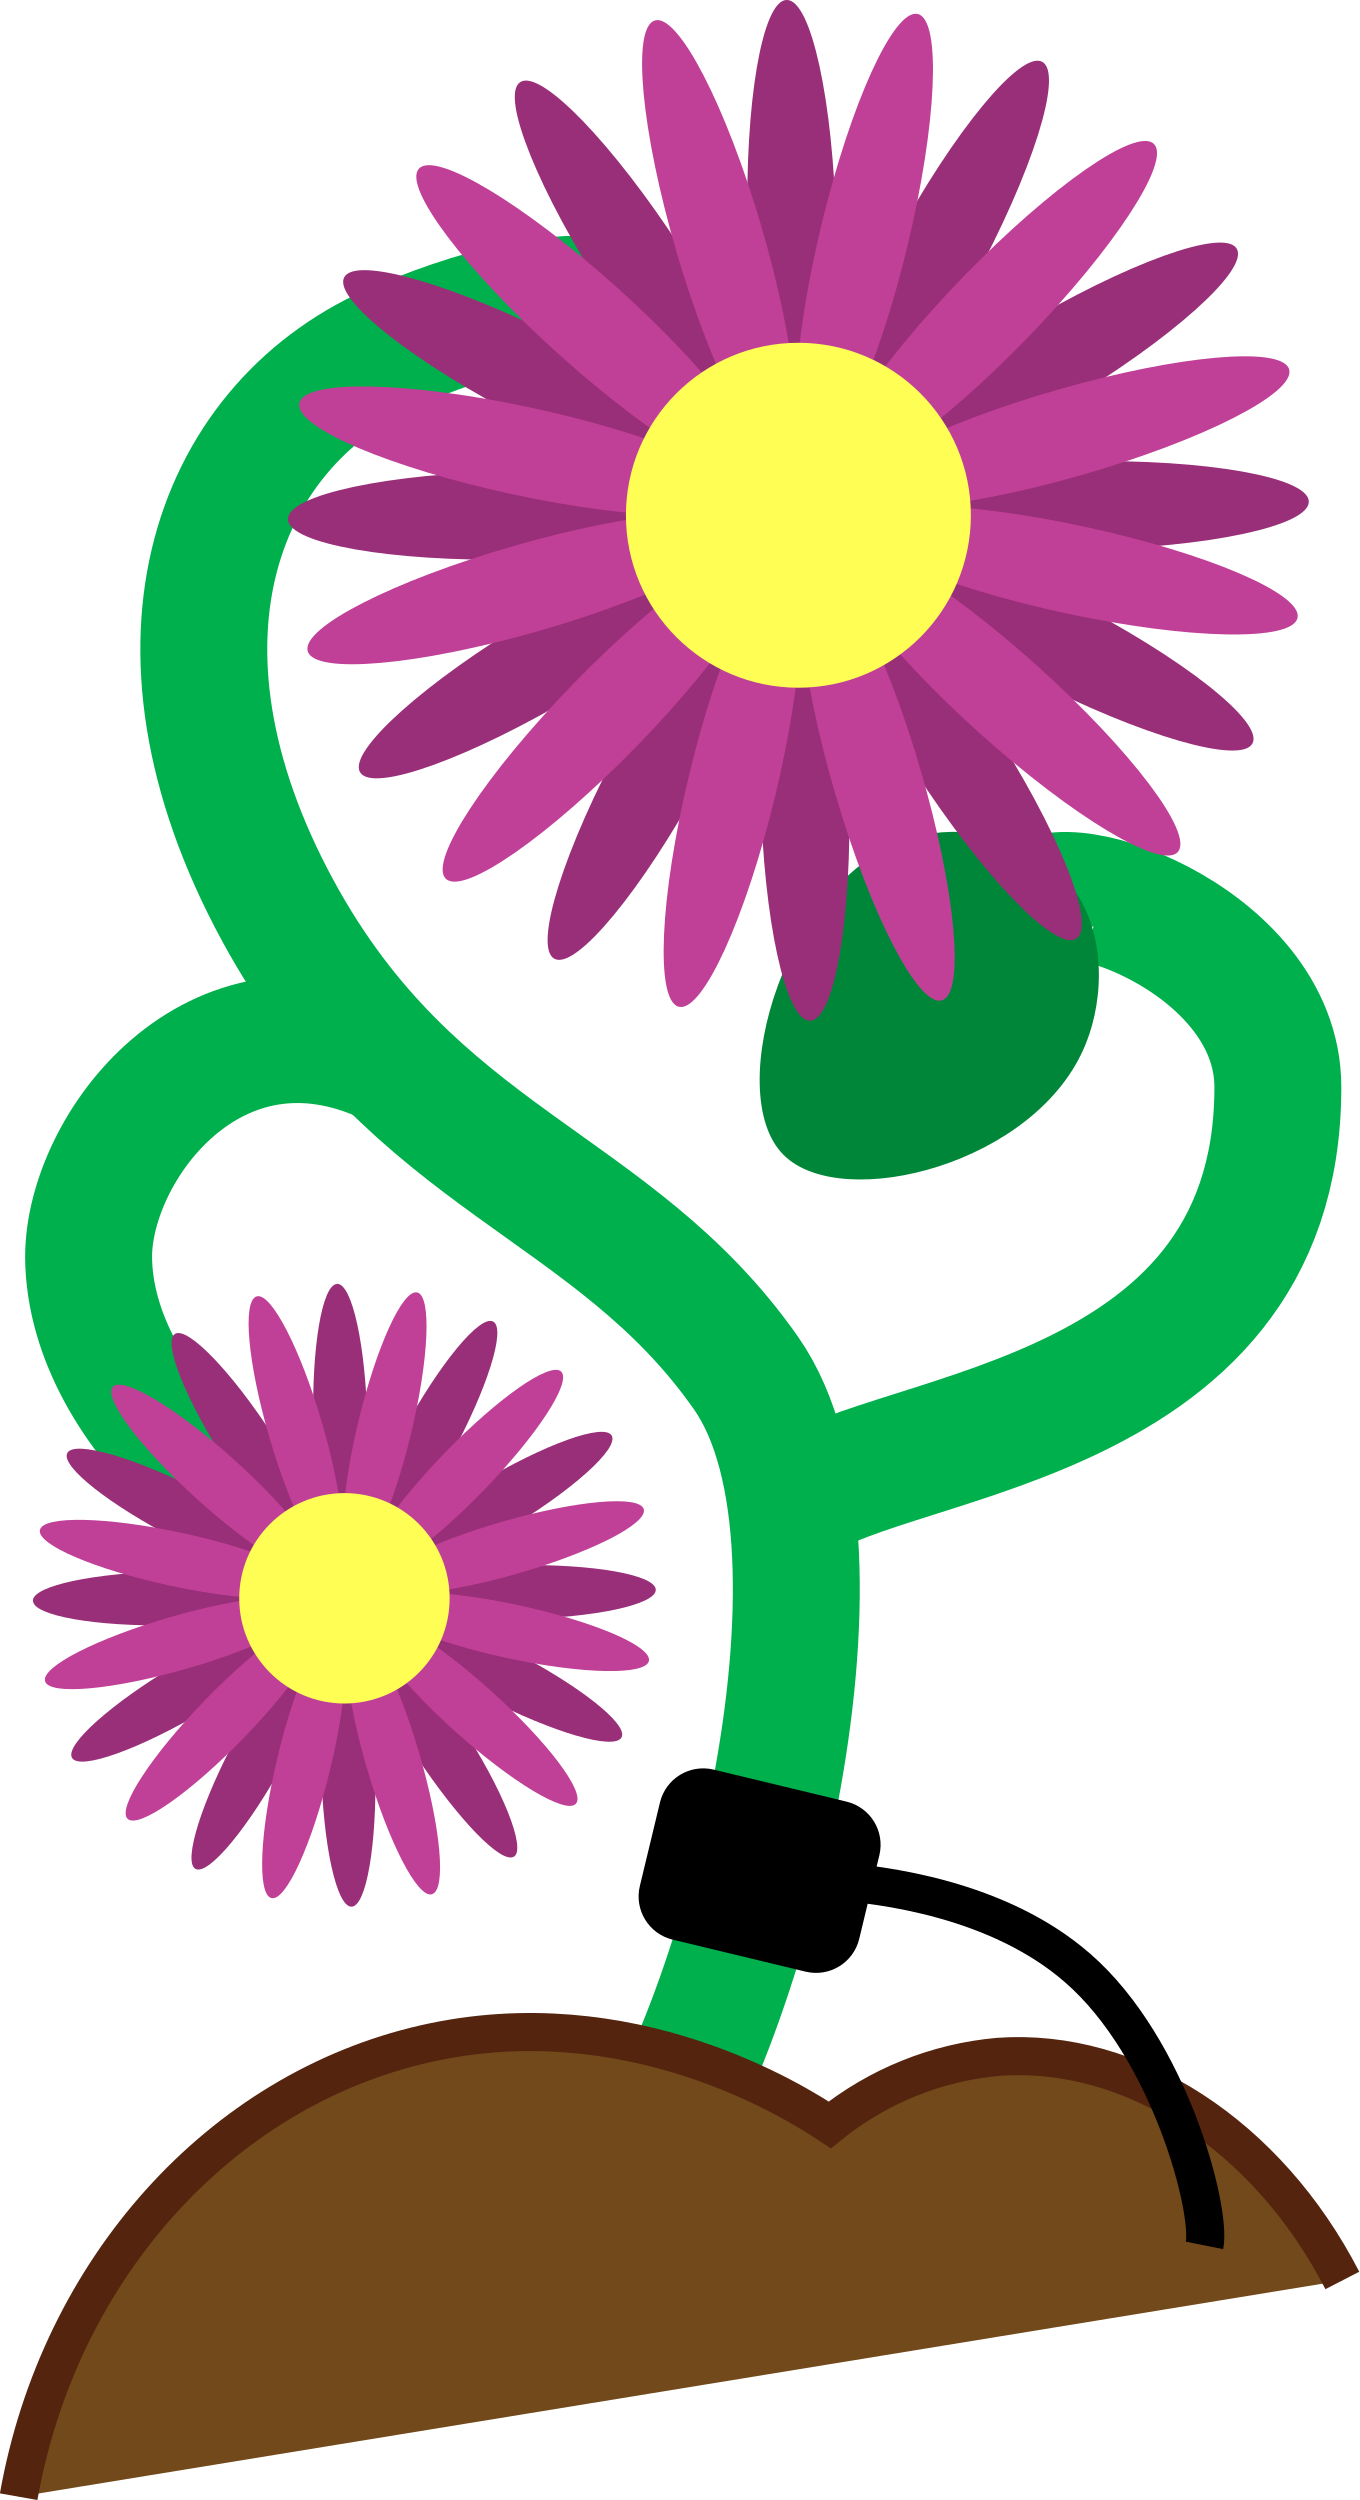
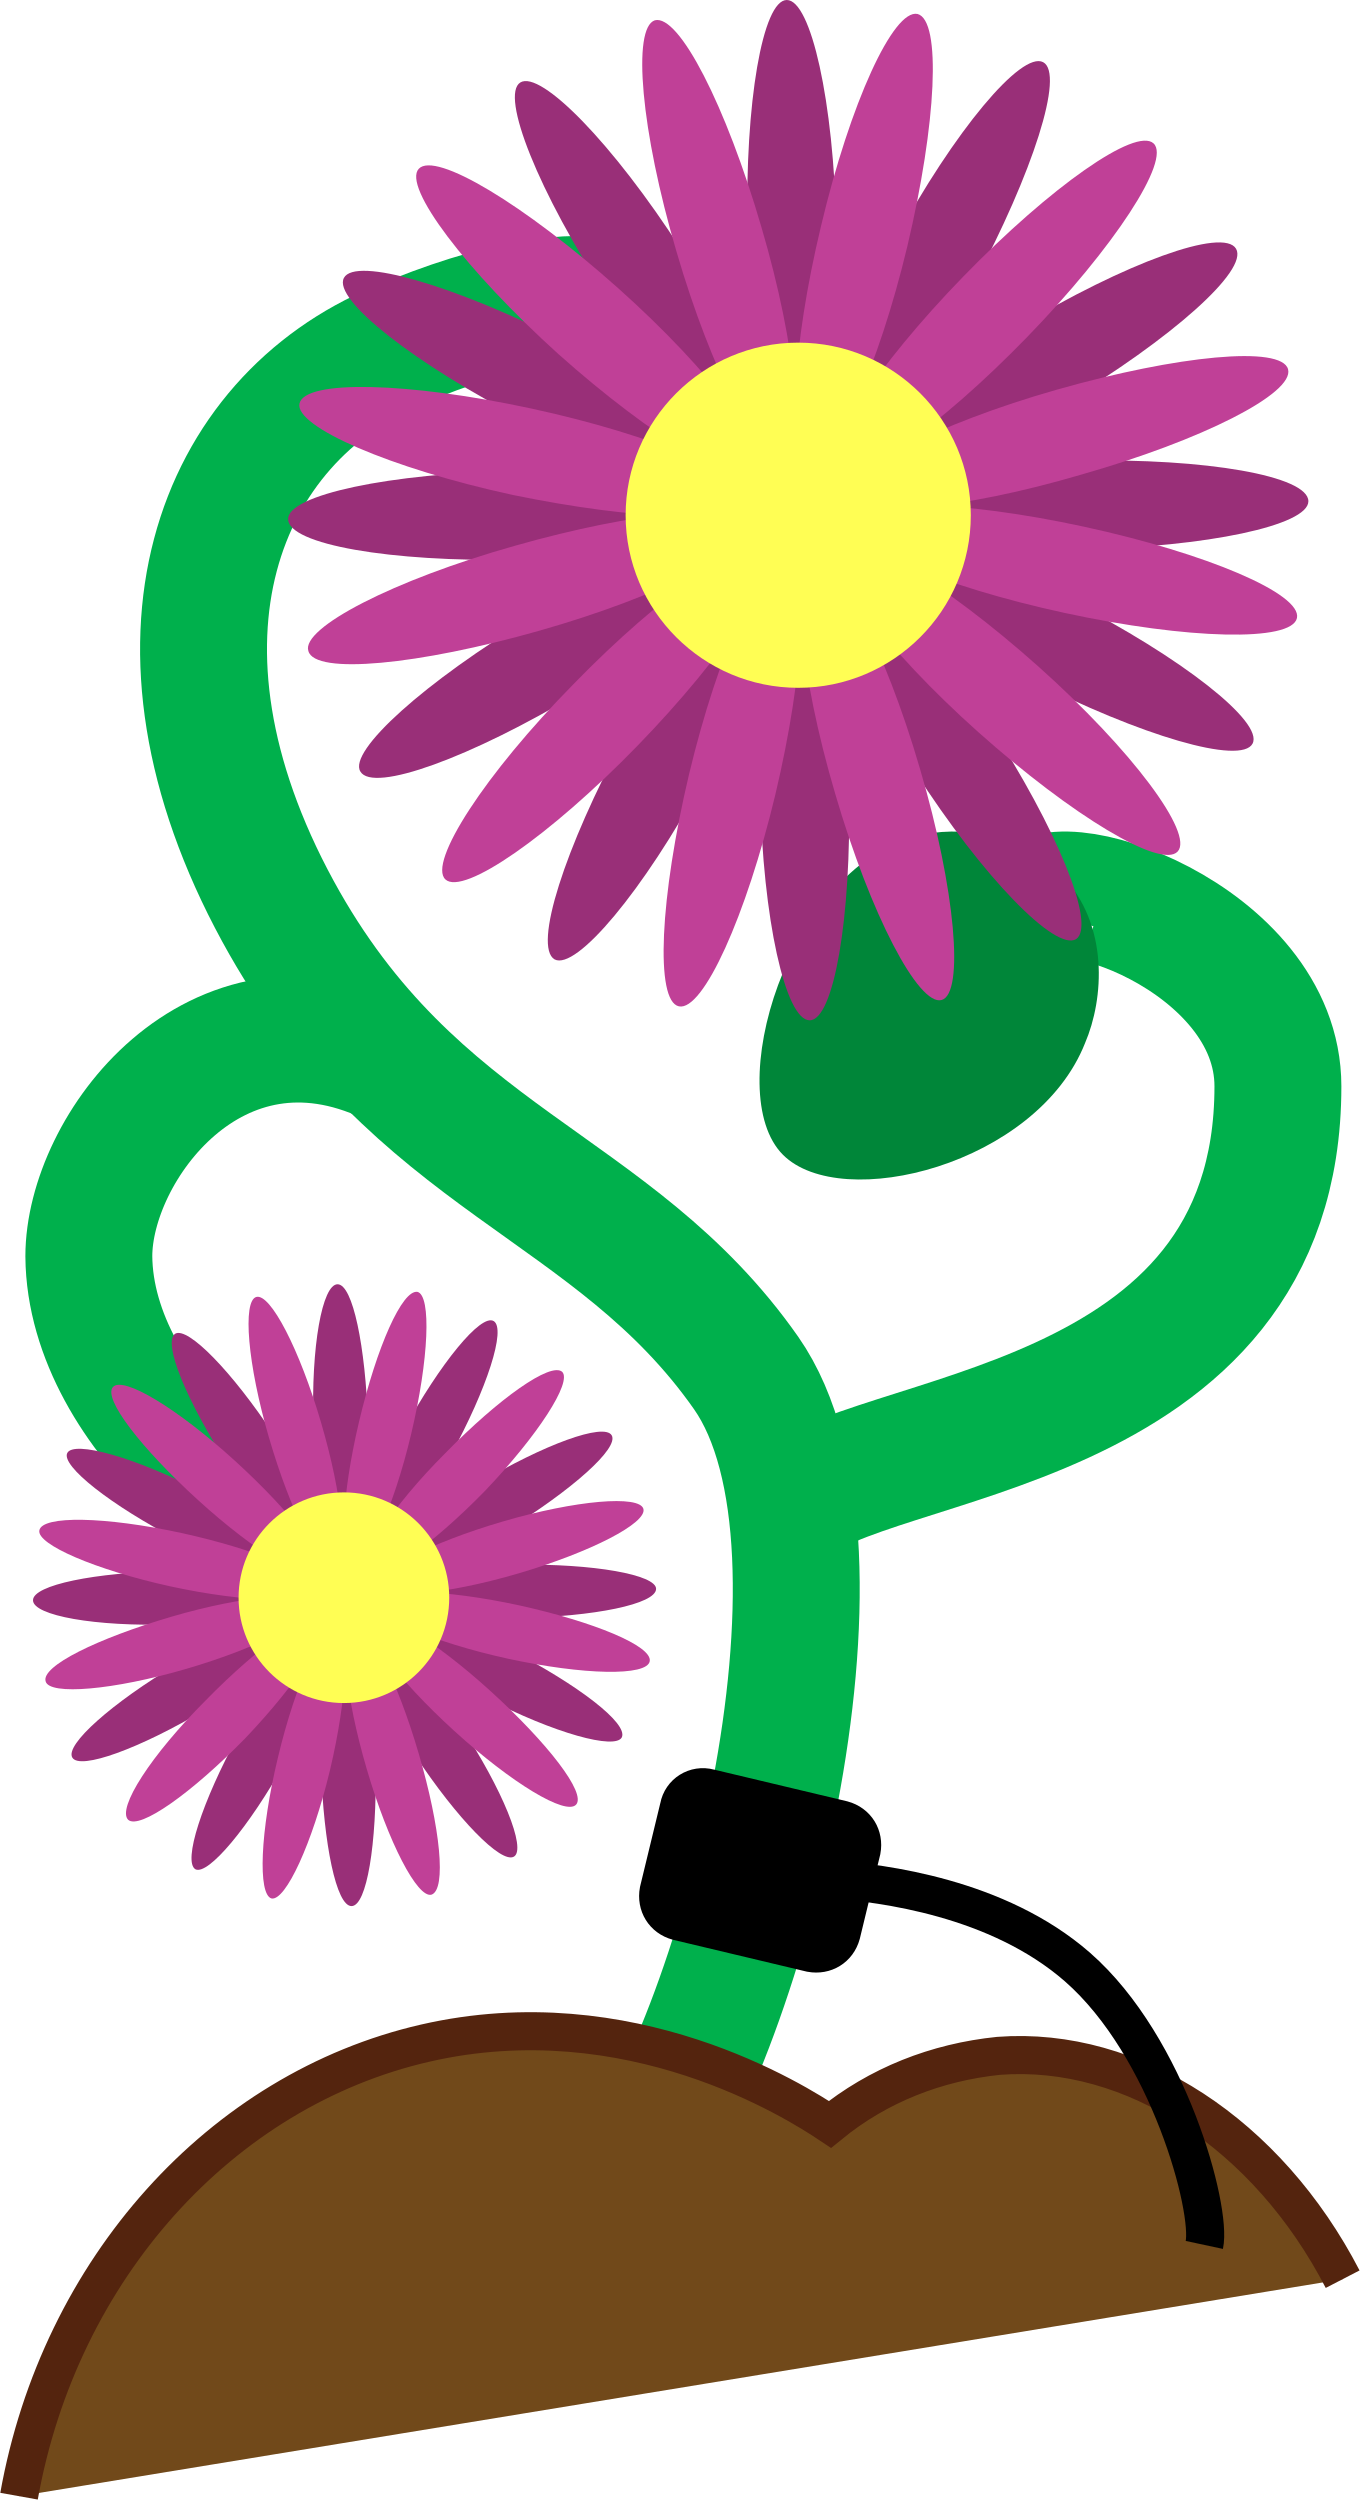
- <svg xmlns="http://www.w3.org/2000/svg" viewBox="0 0 107.1 196.99">
-   <defs>
-     <style>.cls-1,.cls-8{fill:none;}.cls-1{stroke:#00b04c;stroke-width:10px;}.cls-1,.cls-2,.cls-7,.cls-8{stroke-miterlimit:10;}.cls-2{fill:#71491a;stroke:#54240e;}.cls-2,.cls-7,.cls-8{stroke-width:3px;}.cls-3{fill:#008639;}.cls-4{fill:#992f78;}.cls-5{fill:#c04097;}.cls-6{fill:#fffe54;}.cls-7,.cls-8{stroke:#000;}</style>
-   </defs>
-   <g id="stem">
-     <path class="cls-1" d="M48.15,172.58c9.26-11.49,19.39-50.5,9.65-64.39-10.49-15-26.11-16.62-36.87-36.4-11.6-21.34-4.66-38.67,9.51-44.62,15.94-6.68,22.2-3.11,24.93,2.94" transform="translate(0.98 0)" />
-     <path class="cls-1" d="M60.92,119c6.37-6.27,38.82-5.7,38.79-33.35,0-11.83-18.39-17.95-19.39-13.79" transform="translate(0.98 0)" />
-     <path class="cls-1" d="M29.68,83.64C15.87,77.15,6,90.45,6,99.05c.09,12.55,15.07,24,21.5,22.21" transform="translate(0.98 0)" />
-   </g>
-   <g id="dirt">
-     <path class="cls-2" d="M.49,196.73c3.18-17.93,15.87-32,32-35.68s29.2,4.58,31.91,6.38a24.66,24.66,0,0,1,13.28-5.36c10.58-.76,21.23,6.2,27.11,17.62" transform="translate(0.98 0)" />
-   </g>
-   <g id="buds">
-     <path class="cls-3" d="M54.24,27.19a12.08,12.08,0,0,0-6.09,10.34C48,47.94,63.38,57.75,69.51,54.33c5.65-3.16,6.15-19.1-2-25.33C64.47,26.71,59,24.74,54.24,27.19Z" transform="translate(0.98 0)" />
-     <path class="cls-3" d="M82.76,69c-3.14-3.35-8.08-4-11.61-3.07C61.09,68.62,55.81,86.07,60.76,91c4.57,4.6,20.05.76,23.83-8.79C86,78.73,86.4,72.9,82.76,69Z" transform="translate(0.98 0)" />
-     <ellipse id="petals" class="cls-4" cx="49.8" cy="21.54" rx="3.49" ry="17.97" transform="translate(-2.72 30.59) rotate(-32.99)" />
-     <ellipse id="petals-2" data-name="petals" class="cls-4" cx="74.04" cy="58.89" rx="3.49" ry="17.97" transform="translate(-19.14 49.81) rotate(-32.99)" />
-     <ellipse id="petals-3" data-name="petals" class="cls-4" cx="42.12" cy="30.06" rx="3.49" ry="17.97" transform="translate(-2.86 53.82) rotate(-62.85)" />
-     <ellipse id="petals-4" data-name="petals" class="cls-4" cx="81.73" cy="50.37" rx="3.49" ry="17.97" transform="translate(0.59 100.11) rotate(-62.85)" />
-     <ellipse id="petals-5" data-name="petals" class="cls-4" cx="39.67" cy="40.6" rx="17.97" ry="3.49" transform="translate(0.28 0.7) rotate(-1)" />
-     <ellipse id="petals-6" data-name="petals" class="cls-4" cx="84.18" cy="39.83" rx="17.97" ry="3.49" transform="translate(0.3 1.48) rotate(-1)" />
-     <ellipse id="petals-7" data-name="petals" class="cls-4" cx="42.82" cy="51.63" rx="17.97" ry="3.49" transform="translate(-19.44 29.28) rotate(-30.86)" />
-     <ellipse id="petals-8" data-name="petals" class="cls-4" cx="81.03" cy="28.8" rx="17.97" ry="3.49" transform="translate(-2.31 45.65) rotate(-30.86)" />
-     <ellipse id="petals-9" data-name="petals" class="cls-4" cx="51.28" cy="59.77" rx="17.97" ry="3.49" transform="translate(-24.74 76.24) rotate(-61.45)" />
-     <ellipse id="petals-10" data-name="petals" class="cls-4" cx="72.56" cy="20.66" rx="17.97" ry="3.49" transform="translate(20.71 74.52) rotate(-61.45)" />
-     <ellipse id="petals-11" data-name="petals" class="cls-4" cx="62.43" cy="62.47" rx="3.49" ry="17.97" transform="translate(-0.42 1.44) rotate(-1.31)" />
-     <ellipse id="petals-12" data-name="petals" class="cls-4" cx="61.41" cy="17.96" rx="3.49" ry="17.97" transform="translate(0.59 1.41) rotate(-1.31)" />
-     <ellipse id="petals-13" data-name="petals" class="cls-5" cx="45.38" cy="25.32" rx="3.49" ry="17.97" transform="translate(-2.82 42.1) rotate(-48)" />
-     <ellipse id="petals-14" data-name="petals" class="cls-5" cx="78.47" cy="55.11" rx="3.49" ry="17.97" transform="translate(-14.01 76.55) rotate(-48)" />
-     <ellipse id="petals-15" data-name="petals" class="cls-5" cx="40.16" cy="35.54" rx="3.49" ry="17.97" transform="translate(-2.04 67.33) rotate(-77.86)" />
-     <ellipse id="petals-16" data-name="petals" class="cls-5" cx="83.68" cy="44.9" rx="3.49" ry="17.97" transform="translate(23.18 117.27) rotate(-77.86)" />
-     <ellipse id="petals-17" data-name="petals" class="cls-5" cx="40.53" cy="46.36" rx="17.97" ry="3.49" transform="translate(-10.23 12.98) rotate(-16.02)" />
-     <ellipse id="petals-18" data-name="petals" class="cls-5" cx="83.32" cy="34.07" rx="17.97" ry="3.49" transform="translate(-5.18 24.31) rotate(-16.02)" />
-     <ellipse id="petals-19" data-name="petals" class="cls-5" cx="46.43" cy="56.19" rx="17.97" ry="3.49" transform="matrix(0.7, -0.72, 0.72, 0.7, -25.25, 50.4)" />
-     <ellipse id="petals-20" data-name="petals" class="cls-5" cx="77.42" cy="24.24" rx="17.97" ry="3.49" transform="translate(7.11 62.94) rotate(-45.88)" />
-     <ellipse id="petals-21" data-name="petals" class="cls-5" cx="56.71" cy="61.86" rx="17.97" ry="3.49" transform="translate(-15.72 102.51) rotate(-76.46)" />
-     <ellipse id="petals-22" data-name="petals" class="cls-5" cx="67.13" cy="18.57" rx="17.97" ry="3.49" transform="translate(34.34 79.49) rotate(-76.46)" />
-     <ellipse id="petals-23" data-name="petals" class="cls-5" cx="68.18" cy="61.58" rx="3.49" ry="17.97" transform="translate(-13.57 21.64) rotate(-16.32)" />
-     <ellipse id="petals-24" data-name="petals" class="cls-5" cx="55.67" cy="18.85" rx="3.49" ry="17.97" transform="translate(-2.07 16.41) rotate(-16.32)" />
-     <circle class="cls-6" cx="62.91" cy="40.6" r="13.59" />
-     <ellipse id="petals-25" data-name="petals" class="cls-4" cx="18.76" cy="114.31" rx="2.13" ry="10.96" transform="translate(-58.23 28.64) rotate(-32.99)" />
-     <path id="petals-26" data-name="petals" class="cls-4" d="M39.52,146.29c-1,.64-4.46-3-7.76-8s-5.17-9.71-4.18-10.35,4.46,3,7.75,8,5.17,9.72,4.19,10.36" transform="translate(0.98 0)" />
-     <ellipse id="petals-27" data-name="petals" class="cls-4" cx="14.07" cy="119.5" rx="2.13" ry="10.96" transform="translate(-97.7 77.49) rotate(-62.85)" />
-     <ellipse id="petals-28" data-name="petals" class="cls-4" cx="38.24" cy="131.9" rx="2.13" ry="10.96" transform="translate(-95.59 105.73) rotate(-62.85)" />
-     <path id="petals-29" data-name="petals" class="cls-4" d="M1.61,126.13c0-1.18,4.87-2.21,10.93-2.32s11,.76,11,1.94-4.87,2.21-10.92,2.32-11-.76-11-1.94" transform="translate(0.98 0)" />
-     <ellipse id="petals-30" data-name="petals" class="cls-4" cx="39.73" cy="125.46" rx="10.96" ry="2.13" transform="translate(-1.2 0.71) rotate(-1)" />
-     <ellipse id="petals-31" data-name="petals" class="cls-4" cx="14.49" cy="132.67" rx="10.96" ry="2.13" transform="matrix(0.86, -0.51, 0.51, 0.86, -65.02, 26.22)" />
-     <ellipse id="petals-32" data-name="petals" class="cls-4" cx="37.81" cy="118.73" rx="10.96" ry="2.13" transform="translate(-54.57 36.21) rotate(-30.86)" />
-     <path id="petals-33" data-name="petals" class="cls-4" d="M14.42,147.26c-1-.56.48-5.33,3.37-10.65s6.08-9.17,7.11-8.61-.47,5.33-3.37,10.65-6.08,9.17-7.11,8.61" transform="translate(0.98 0)" />
-     <ellipse id="petals-34" data-name="petals" class="cls-4" cx="32.64" cy="113.77" rx="10.96" ry="2.13" transform="translate(-81.91 88.06) rotate(-61.45)" />
-     <path id="petals-35" data-name="petals" class="cls-4" d="M26.71,150.24c-1.17,0-2.24-4.86-2.38-10.91s.71-11,1.88-11,2.24,4.86,2.38,10.91-.7,11-1.88,11" transform="translate(0.98 0)" />
-     <path id="petals-36" data-name="petals" class="cls-4" d="M25.59,101.16c1.18,0,2.24,4.86,2.38,10.92s-.7,11-1.88,11-2.24-4.85-2.38-10.91.71-11,1.88-11" transform="translate(0.98 0)" />
-     <ellipse id="petals-37" data-name="petals" class="cls-5" cx="16.06" cy="116.61" rx="2.13" ry="10.96" transform="translate(-80.37 50.52) rotate(-48)" />
-     <ellipse id="petals-38" data-name="petals" class="cls-5" cx="36.25" cy="134.79" rx="2.13" ry="10.96" transform="translate(-87.19 71.54) rotate(-48)" />
-     <ellipse id="petals-39" data-name="petals" class="cls-5" cx="12.87" cy="122.85" rx="2.13" ry="10.96" transform="translate(-108.95 109.61) rotate(-77.86)" />
-     <ellipse id="petals-40" data-name="petals" class="cls-5" cx="39.43" cy="128.56" rx="2.13" ry="10.96" transform="translate(-93.56 140.08) rotate(-77.86)" />
-     <ellipse id="petals-41" data-name="petals" class="cls-5" cx="13.1" cy="129.45" rx="10.96" ry="2.13" transform="translate(-34.23 8.64) rotate(-16.02)" />
-     <ellipse id="petals-42" data-name="petals" class="cls-5" cx="39.21" cy="121.95" rx="10.96" ry="2.13" transform="translate(-31.15 15.55) rotate(-16.02)" />
-     <ellipse id="petals-43" data-name="petals" class="cls-5" cx="16.7" cy="135.45" rx="10.96" ry="2.13" transform="translate(-91.18 53.14) rotate(-45.88)" />
-     <ellipse id="petals-44" data-name="petals" class="cls-5" cx="35.61" cy="115.95" rx="10.96" ry="2.13" transform="translate(-71.44 60.79) rotate(-45.88)" />
-     <path id="petals-45" data-name="petals" class="cls-5" d="M20.41,149.56c-1.15-.27-.92-5.27.49-11.15s3.5-10.44,4.64-10.16.92,5.27-.5,11.15-3.49,10.44-4.63,10.16" transform="translate(0.98 0)" />
-     <path id="petals-46" data-name="petals" class="cls-5" d="M31.9,101.84c1.14.28.92,5.27-.5,11.16s-3.49,10.43-4.63,10.16-.93-5.27.49-11.16,3.49-10.44,4.64-10.16" transform="translate(0.98 0)" />
-     <path id="petals-47" data-name="petals" class="cls-5" d="M33.05,149.26c-1.13.33-3.42-4.12-5.12-9.93s-2.17-10.78-1-11.11,3.42,4.11,5.12,9.92,2.17,10.79,1,11.12" transform="translate(0.98 0)" />
-     <path id="petals-48" data-name="petals" class="cls-5" d="M19.25,102.15c1.13-.33,3.43,4.11,5.13,9.92s2.17,10.79,1,11.12-3.43-4.11-5.13-9.92-2.16-10.79-1-11.12" transform="translate(0.98 0)" />
-     <circle class="cls-6" cx="27.14" cy="125.94" r="8.29" />
-   </g>
-   <g id="new_tag" data-name="new tag">
-     <rect class="cls-7" x="51.49" y="142.01" width="14.78" height="10.78" rx="2" transform="translate(37.12 -9.69) rotate(13.54)" />
-     <path class="cls-8" d="M93.93,176.93c.56-2.8-2.75-15.56-10-21.86-6.27-5.47-15.4-6.57-19.27-6.85" transform="translate(0.98 0)" />
+ <svg xmlns="http://www.w3.org/2000/svg" version="1.1" id="Layer_1" x="0px" y="0px" viewBox="0 0 107.1 197" style="enable-background:new 0 0 107.1 197;" xml:space="preserve">
+   <style type="text/css">
+ 	.st0{fill:none;stroke:#00B04C;stroke-width:10;stroke-miterlimit:10;}
+ 	.st1{fill:#71491A;}
+ 	.st2{fill:none;stroke:#54240E;stroke-width:3;stroke-miterlimit:10;}
+ 	.st3{fill:#008639;}
+ 	.st4{fill:#992F78;}
+ 	.st5{fill:#C04097;}
+ 	.st6{fill:#FFFE54;}
+ 	.st7{fill:none;stroke:#000000;stroke-width:3;stroke-miterlimit:10;}
+ </style>
+   <g>
+     <path class="st0" d="M49.1,172.6c9.3-11.5,19.4-50.5,9.7-64.4c-10.5-15-26.1-16.6-36.9-36.4c-11.6-21.3-4.7-38.7,9.5-44.6   c15.9-6.7,22.2-3.1,24.9,2.9" />
+     <path class="st0" d="M61.9,119c6.4-6.3,38.8-5.7,38.8-33.4c0-11.8-18.4-17.9-19.4-13.8" />
+     <path class="st0" d="M30.7,83.6C16.9,77.1,7,90.5,7,99c0.1,12.5,15.1,24,21.5,22.2" />
+     <path class="st1" d="M1.5,196.7c3.2-17.9,15.9-32,32-35.7c16.1-3.7,29.2,4.6,31.9,6.4c3.8-3.1,8.4-4.9,13.3-5.4   c10.6-0.8,21.2,6.2,27.1,17.6" />
+     <path class="st2" d="M1.5,196.7c3.2-17.9,15.9-32,32-35.7c16.1-3.7,29.2,4.6,31.9,6.4c3.8-3.1,8.4-4.9,13.3-5.4   c10.6-0.8,21.2,6.2,27.1,17.6" />
+     <path class="st3" d="M55.2,27.2c-3.7,2.1-6,6.1-6.1,10.3C49,47.9,64.4,57.8,70.5,54.3c5.6-3.2,6.1-19.1-2-25.3   C65.5,26.7,60,24.7,55.2,27.2z" />
+     <path class="st3" d="M83.7,69c-3.1-3.4-8.1-4-11.6-3.1C62.1,68.6,56.8,86.1,61.7,91c4.6,4.6,20,0.8,23.8-8.8   C87,78.7,87.4,72.9,83.7,69z" />
+     <path class="st4" d="M41,6.5c1.6-1,7.3,4.8,12.7,13.2c5.4,8.3,8.5,15.9,6.9,17c-1.6,1-7.3-4.8-12.7-13.2C42.4,15.1,39.4,7.5,41,6.5   z" />
+     <path class="st4" d="M65.2,43.8c1.6-1,7.3,4.8,12.7,13.2c5.4,8.3,8.5,15.9,6.9,17c-1.6,1-7.3-4.8-12.7-13.2   C66.7,52.5,63.6,44.9,65.2,43.8z" />
+     <path class="st4" d="M27.1,21.9c0.9-1.7,8.8,0.6,17.6,5.1S60,36.5,59.1,38.3c-0.9,1.7-8.8-0.6-17.6-5.1S26.2,23.6,27.1,21.9z" />
+     <path class="st4" d="M66.7,42.2c0.9-1.7,8.8,0.6,17.6,5.1c8.8,4.5,15.3,9.6,14.4,11.3c-0.9,1.7-8.8-0.6-17.6-5.1   S65.8,43.9,66.7,42.2z" />
+     <path class="st4" d="M40.6,37.1c9.9-0.2,18,1.2,18,3.2c0,1.9-8,3.6-17.9,3.8c-9.9,0.2-18-1.2-18-3.2C22.7,39,30.7,37.3,40.6,37.1z" />
+     <path class="st4" d="M85.1,36.3c9.9-0.2,18,1.2,18,3.2c0,1.9-8,3.6-17.9,3.8c-9.9,0.2-18-1.2-18-3.2C67.2,38.2,75.2,36.5,85.1,36.3   z" />
+     <path class="st4" d="M42,48.6c8.5-5.1,16.2-7.9,17.2-6.2c1,1.7-5.1,7.1-13.6,12.2c-8.5,5.1-16.2,7.9-17.2,6.2   C27.4,59.2,33.5,53.7,42,48.6z" />
+     <path class="st4" d="M80.2,25.8c8.5-5.1,16.2-7.9,17.2-6.2c1,1.7-5.1,7.1-13.6,12.2S67.6,39.7,66.6,38   C65.6,36.4,71.7,30.9,80.2,25.8z" />
+     <path class="st4" d="M49.2,58.1c4.7-8.7,10-15,11.7-14.1c1.7,0.9-0.8,8.7-5.5,17.5c-4.7,8.7-10,15-11.7,14.1   C42,74.6,44.5,66.8,49.2,58.1z" />
+     <path class="st4" d="M70.5,19c4.7-8.7,10-15,11.7-14.1c1.7,0.9-0.8,8.7-5.5,17.5s-10,15-11.7,14.1C63.3,35.5,65.7,27.7,70.5,19z" />
+     <path class="st4" d="M63,44.5c1.9,0,3.7,8,3.9,17.9c0.2,9.9-1.2,18-3.1,18c-1.9,0-3.7-8-3.9-17.9C59.7,52.6,61.1,44.5,63,44.5z" />
+     <path class="st4" d="M62,0c1.9,0,3.7,8,3.9,17.9c0.2,9.9-1.2,18-3.1,18c-1.9,0-3.7-8-3.9-17.9C58.7,8.1,60.1,0,62,0z" />
+     <path class="st5" d="M33,13.3c1.3-1.4,8.3,2.8,15.7,9.4c7.4,6.6,12.3,13.2,11,14.6c-1.3,1.4-8.3-2.8-15.7-9.4   C36.7,21.3,31.7,14.7,33,13.3z" />
+     <path class="st5" d="M66.1,43.1c1.3-1.4,8.3,2.8,15.7,9.4c7.4,6.6,12.3,13.2,11,14.6c-1.3,1.4-8.3-2.8-15.7-9.4   C69.7,51.1,64.8,44.5,66.1,43.1z" />
+     <path class="st5" d="M23.6,31.8c0.4-1.9,8.6-1.7,18.3,0.4c9.7,2.1,17.2,5.3,16.8,7.2S50.1,41,40.4,39   C30.7,36.9,23.2,33.6,23.6,31.8z" />
+     <path class="st5" d="M67.1,41.1c0.4-1.9,8.6-1.7,18.3,0.4c9.7,2.1,17.2,5.3,16.8,7.2s-8.6,1.7-18.3-0.4   C74.2,46.2,66.7,43,67.1,41.1z" />
+     <path class="st5" d="M40.6,43c9.5-2.7,17.7-3.5,18.2-1.6c0.5,1.9-6.8,5.6-16.3,8.3s-17.7,3.5-18.2,1.6C23.7,49.5,31,45.7,40.6,43z" />
+     <path class="st5" d="M83.3,30.7c9.5-2.7,17.7-3.5,18.2-1.6c0.5,1.9-6.8,5.6-16.3,8.3C75.7,40.2,67.6,40.9,67,39   C66.5,37.2,73.8,33.4,83.3,30.7z" />
+     <path class="st5" d="M45.2,53.9c6.9-7.1,13.7-11.8,15.1-10.5c1.4,1.3-3.1,8.2-10.1,15.4c-6.9,7.1-13.7,11.8-15.1,10.5   S38.2,61,45.2,53.9z" />
+     <path class="st5" d="M75.9,21.8c6.9-7.1,13.6-11.8,15-10.5c1.4,1.3-3.1,8.2-10,15.3s-13.6,11.8-15,10.5S69,28.9,75.9,21.8z" />
+     <path class="st5" d="M54.3,61c2.3-9.6,5.7-17.1,7.6-16.7s1.5,8.6-0.8,18.3c-2.3,9.6-5.7,17.1-7.6,16.7C51.6,78.9,52,70.7,54.3,61z" />
+     <path class="st5" d="M64.7,17.8C67,8.1,70.4,0.7,72.3,1.1c1.9,0.5,1.5,8.6-0.8,18.3C69.2,29,65.8,36.5,63.9,36S62.4,27.4,64.7,17.8   z" />
+     <path class="st5" d="M64.1,44.3c1.8-0.5,5.6,6.7,8.4,16.3c2.8,9.5,3.5,17.7,1.7,18.2c-1.8,0.5-5.6-6.7-8.4-16.3   C63,53,62.3,44.9,64.1,44.3z" />
+     <path class="st5" d="M51.6,1.6c1.9-0.5,5.6,6.7,8.4,16.3c2.8,9.5,3.5,17.7,1.7,18.2s-5.6-6.7-8.4-16.3C50.5,10.3,49.8,2.2,51.6,1.6   z" />
+     <path class="st6" d="M62.9,27c7.5,0,13.6,6.1,13.6,13.6c0,7.5-6.1,13.6-13.6,13.6s-13.6-6.1-13.6-13.6C49.3,33.1,55.4,27,62.9,27z" />
+     <path class="st4" d="M13.8,105.1c1-0.6,4.5,3,7.8,8s5.2,9.7,4.2,10.4c-1,0.6-4.5-3-7.8-8C14.7,110.4,12.8,105.8,13.8,105.1z" />
+     <path class="st4" d="M40.5,146.3c-1,0.6-4.5-3-7.8-8c-3.3-5-5.2-9.7-4.2-10.3c1-0.6,4.5,3,7.8,8S41.5,145.7,40.5,146.3" />
+     <path class="st4" d="M5.3,114.5c0.5-1,5.3,0.3,10.7,3.1s9.3,5.8,8.8,6.9s-5.3-0.3-10.7-3.1C8.7,118.6,4.8,115.5,5.3,114.5z" />
+     <path class="st4" d="M29.5,126.9c0.5-1,5.3,0.3,10.7,3.1c5.4,2.8,9.3,5.8,8.8,6.9c-0.5,1-5.3-0.3-10.7-3.1   C32.9,131,28.9,127.9,29.5,126.9z" />
+     <path class="st4" d="M2.6,126.1c0-1.2,4.9-2.2,10.9-2.3c6.1-0.1,11,0.8,11,1.9s-4.9,2.2-10.9,2.3C7.5,128.2,2.6,127.3,2.6,126.1" />
+     <path class="st4" d="M40.7,123.3c6.1-0.1,11,0.8,11,1.9c0,1.2-4.9,2.2-10.9,2.3c-6.1,0.1-11-0.8-11-1.9   C29.7,124.5,34.6,123.4,40.7,123.3z" />
+     <path class="st4" d="M14,131.1c5.2-3.1,9.9-4.8,10.5-3.8c0.6,1-3.1,4.3-8.3,7.4s-9.9,4.8-10.5,3.8C5.1,137.5,8.8,134.2,14,131.1z" />
+     <path class="st4" d="M37.7,116.9c5.2-3.1,9.9-4.8,10.5-3.8c0.6,1-3.1,4.3-8.3,7.5c-5.2,3.1-9.9,4.8-10.5,3.8S32.5,120,37.7,116.9z" />
+     <path class="st4" d="M15.4,147.3c-1-0.6,0.5-5.3,3.4-10.6c2.9-5.3,6.1-9.2,7.1-8.6c1,0.6-0.5,5.3-3.4,10.7   C19.6,144,16.4,147.8,15.4,147.3" />
+     <path class="st4" d="M31.8,112.7c2.9-5.3,6.1-9.2,7.1-8.6c1,0.6-0.5,5.3-3.4,10.6c-2.9,5.3-6.1,9.2-7.1,8.6   C27.4,122.8,28.9,118.1,31.8,112.7z" />
+     <path class="st4" d="M27.7,150.2c-1.2,0-2.2-4.9-2.4-10.9s0.7-11,1.9-11s2.2,4.9,2.4,10.9C29.7,145.3,28.9,150.2,27.7,150.2" />
+     <path class="st4" d="M26.6,101.2c1.2,0,2.2,4.9,2.4,10.9c0.1,6.1-0.7,11-1.9,11c-1.2,0-2.2-4.8-2.4-10.9   C24.5,106.1,25.4,101.2,26.6,101.2" />
+     <path class="st5" d="M8.9,109.3c0.8-0.9,5.1,1.7,9.6,5.8c4.5,4.1,7.5,8,6.7,8.9s-5.1-1.7-9.6-5.8C11.1,114.1,8.1,110.2,8.9,109.3z" />
+     <path class="st5" d="M29.1,127.5c0.8-0.9,5.1,1.7,9.6,5.8c4.5,4.1,7.5,8,6.7,8.9s-5.1-1.7-9.6-5.8   C31.3,132.3,28.3,128.3,29.1,127.5z" />
+     <path class="st5" d="M3.1,120.6c0.2-1.2,5.2-1.1,11.2,0.2c5.9,1.3,10.5,3.2,10.3,4.4c-0.2,1.2-5.2,1.1-11.2-0.2   C7.5,123.7,2.9,121.7,3.1,120.6z" />
+     <path class="st5" d="M29.7,126.3c0.2-1.2,5.2-1.1,11.2,0.2c5.9,1.3,10.5,3.2,10.3,4.4c-0.2,1.2-5.2,1.1-11.2-0.2   C34.1,129.4,29.5,127.4,29.7,126.3z" />
+     <path class="st5" d="M13.5,127.4c5.8-1.7,10.8-2.1,11.1-1c0.3,1.1-4.1,3.4-9.9,5.1c-5.8,1.7-10.8,2.1-11.1,1   C3.2,131.3,7.7,129.1,13.5,127.4z" />
+     <path class="st5" d="M39.6,119.9c5.8-1.7,10.8-2.1,11.1-1c0.3,1.1-4.1,3.4-9.9,5.1c-5.8,1.7-10.8,2.1-11.1,1S33.8,121.6,39.6,119.9   z" />
+     <path class="st5" d="M16.2,134c4.2-4.3,8.3-7.2,9.2-6.4c0.8,0.8-1.9,5-6.1,9.4c-4.2,4.3-8.3,7.2-9.2,6.4   C9.2,142.5,11.9,138.3,16.2,134z" />
+     <path class="st5" d="M35.1,114.5c4.2-4.3,8.3-7.2,9.2-6.4c0.8,0.8-1.9,5-6.1,9.4c-4.2,4.3-8.3,7.2-9.2,6.4   C28.1,123,30.8,118.8,35.1,114.5z" />
+     <path class="st5" d="M21.4,149.6c-1.1-0.3-0.9-5.3,0.5-11.1c1.4-5.9,3.5-10.4,4.6-10.2s0.9,5.3-0.5,11.2   C24.6,145.3,22.5,149.8,21.4,149.6" />
+     <path class="st5" d="M32.9,101.8c1.1,0.3,0.9,5.3-0.5,11.2s-3.5,10.4-4.6,10.2c-1.1-0.3-0.9-5.3,0.5-11.2   C29.7,106.1,31.7,101.6,32.9,101.8" />
+     <path class="st5" d="M34,149.3c-1.1,0.3-3.4-4.1-5.1-9.9c-1.7-5.8-2.2-10.8-1-11.1s3.4,4.1,5.1,9.9C34.7,144,35.2,148.9,34,149.3" />
+     <path class="st5" d="M20.2,102.2c1.1-0.3,3.4,4.1,5.1,9.9c1.7,5.8,2.2,10.8,1,11.1c-1.2,0.3-3.4-4.1-5.1-9.9   C19.5,107.5,19.1,102.5,20.2,102.2" />
+     <circle class="st6" cx="27.1" cy="125.9" r="8.3" />
+     <path d="M55.9,140.9l10.5,2.5c1.1,0.3,1.7,1.3,1.5,2.4l-1.6,6.6c-0.3,1.1-1.3,1.7-2.4,1.5l-10.5-2.5c-1.1-0.3-1.7-1.3-1.5-2.4   l1.6-6.6C53.7,141.3,54.8,140.6,55.9,140.9z" />
+     <path class="st7" d="M55.9,140.9l10.5,2.5c1.1,0.3,1.7,1.3,1.5,2.4l-1.6,6.6c-0.3,1.1-1.3,1.7-2.4,1.5l-10.5-2.5   c-1.1-0.3-1.7-1.3-1.5-2.4l1.6-6.6C53.7,141.3,54.8,140.6,55.9,140.9z" />
+     <path class="st7" d="M94.9,176.9c0.6-2.8-2.8-15.6-10-21.9c-6.3-5.5-15.4-6.6-19.3-6.9" />
  </g>
</svg>
